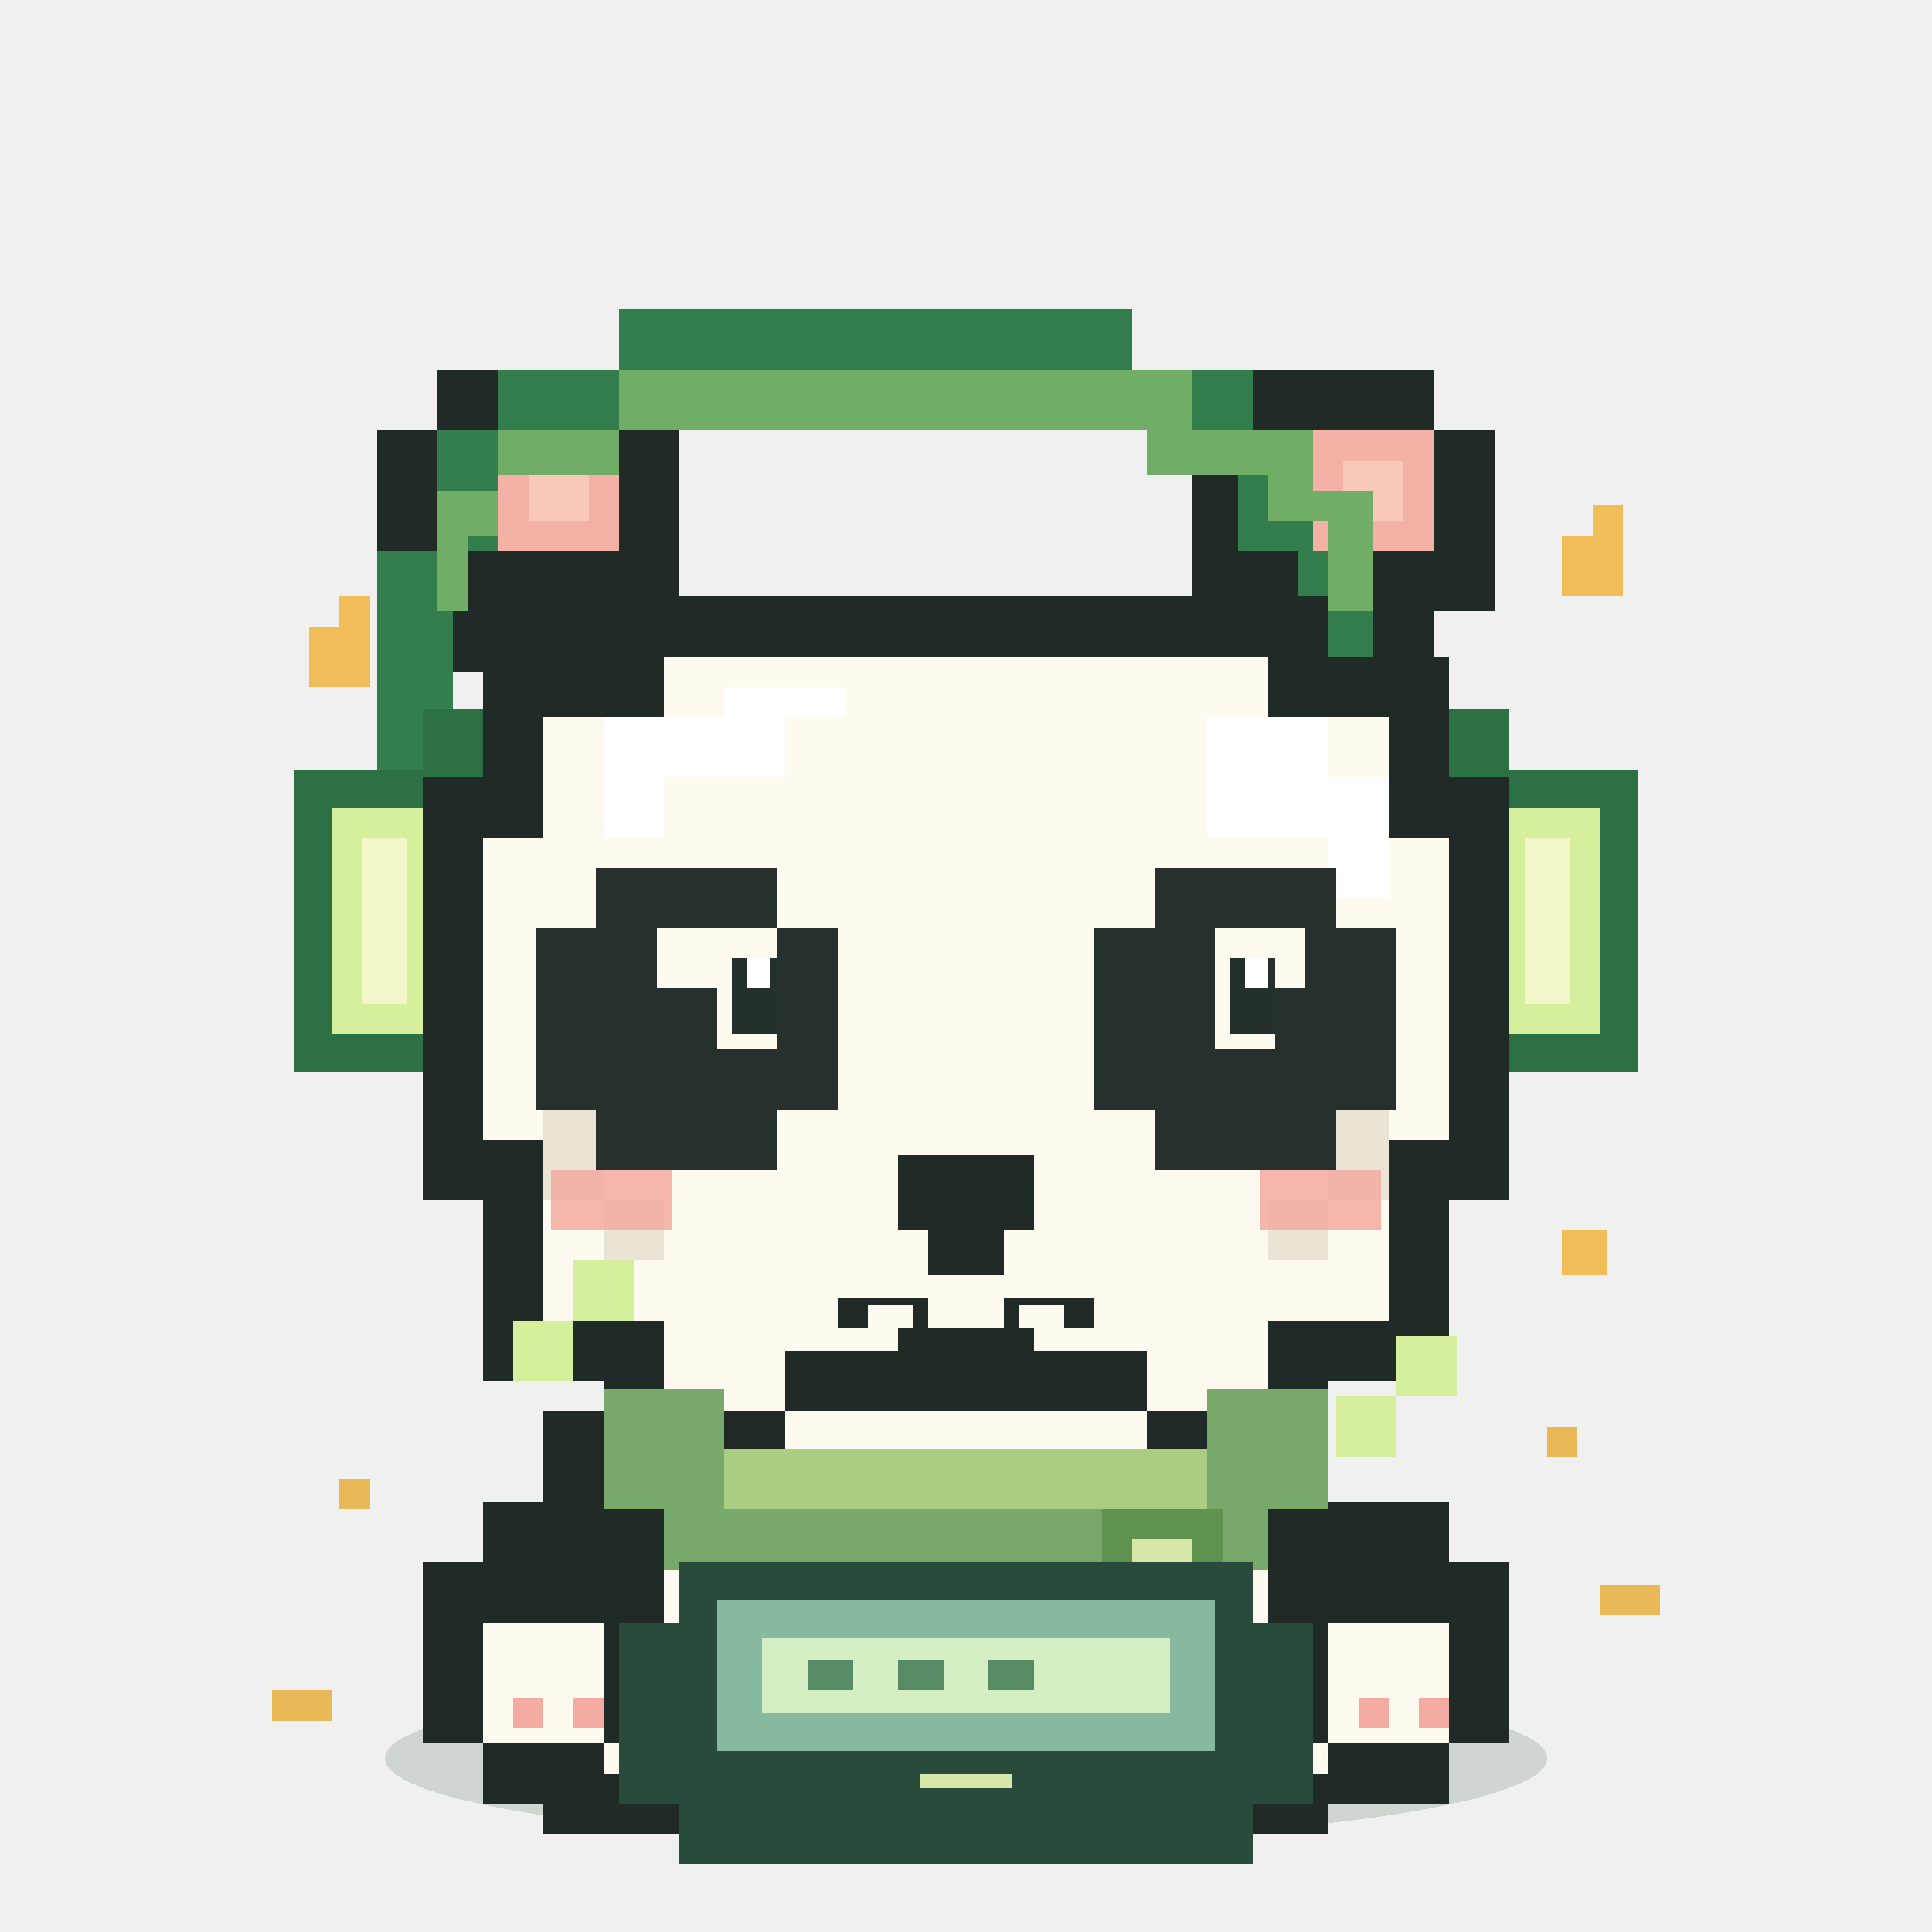
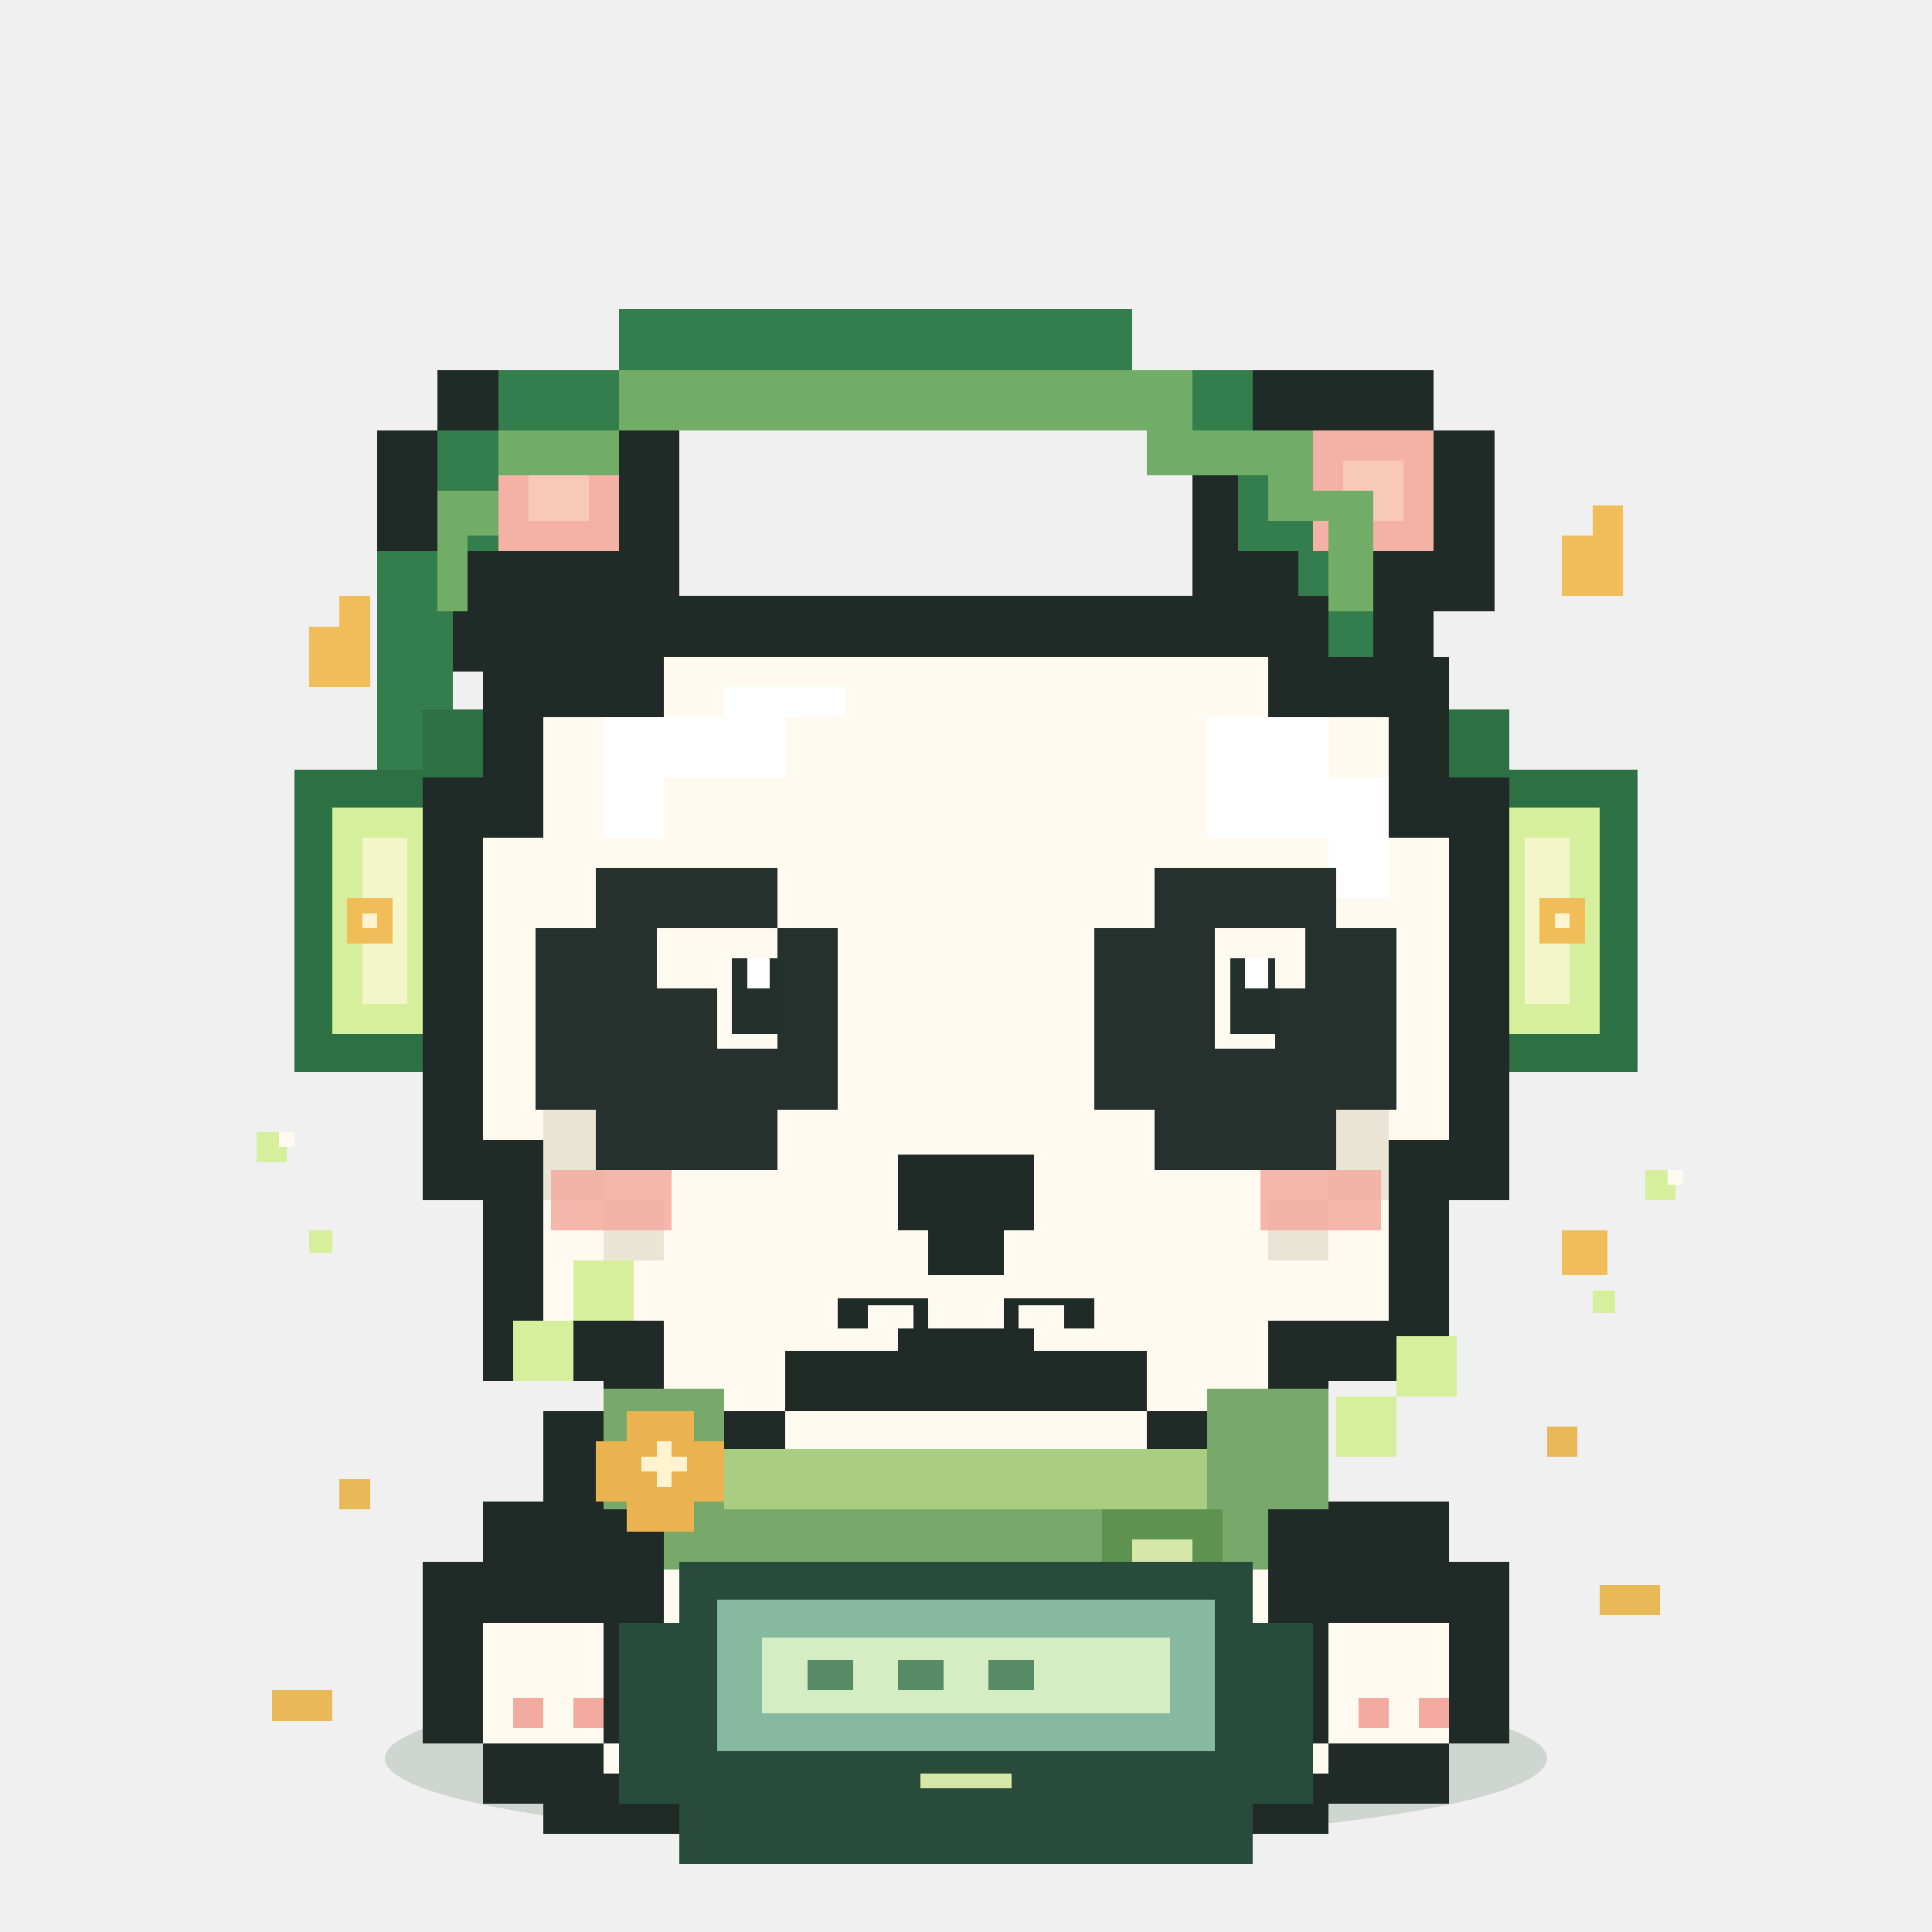
<svg xmlns="http://www.w3.org/2000/svg" viewBox="0 0 512 512" shape-rendering="crispEdges">
  <ellipse cx="256" cy="466" rx="154" ry="22" fill="#355b42" opacity=".18" />
  <path d="M82 166h16v16H82zM90 158h8v8h-8zM414 142h16v16h-16zM422 134h8v8h-8zM414 326h12v12h-12zM106 270h10v10h-10zM398 240h10v10h-10z" fill="#f0bd58" />
  <path d="M116 98h48v16h16v48h-16v16h-48v-16h-16v-48h16zM332 98h48v16h16v48h-16v16h-48v-16h-16v-48h16z" fill="#202b28" />
  <path d="M132 114h32v32h-32zM348 114h32v32h-32z" fill="#f3b2a5" />
  <path d="M140 122h16v16h-16zM356 122h16v16h-16z" fill="#f8c9b9" />
  <path d="M100 218v-72h16v-32h16V98h32V82h136v16h32v16h16v32h16v72h-20v-72h-16v-32h-32V98H164v16h-32v32h-12v72z" fill="#347d4c" />
  <path d="M116 162v-32h16v-16h32v-16h152v16h32v16h16v32h-12v-24h-16v-12h-32v-12H164v12h-32v16h-8v20z" fill="#72ad68" />
  <path d="M78 204h34v-16h20v112h-20v-16H78zM380 188h20v16h34v80h-34v16h-20z" fill="#2c7043" />
  <path d="M88 214h28v60H88zM396 214h28v60h-28z" fill="#d5ef9d" />
  <path d="M96 222h12v44H96zM404 222h12v44h-12z" fill="#f3f6c8" />
  <path d="M128 174h32v-16h192v16h32v32h16v112h-16v48h-32v32H160v-32h-32v-48h-16V206h16z" fill="#202b28" />
  <path d="M144 190h32v-16h160v16h32v32h16v80h-16v48h-32v32H176v-32h-32v-48h-16v-80h16z" fill="#fffaf0" />
  <path d="M160 190h32v-8h32v8h-16v16h-32v16h-16zM320 190h32v16h16v32h-16v-16h-32z" fill="#ffffff" />
  <path d="M144 286h16v32h16v16h-16v-16h-16zM352 286h16v32h-16v16h-16v-16h16z" fill="#e9e4d4" />
  <path d="M158 230h48v16h16v48h-16v16h-48v-16h-16v-48h16zM306 230h48v16h16v48h-16v16h-48v-16h-16v-48h16z" fill="#26302d" />
  <path d="M174 246h24v16h-24zM322 246h24v16h-24zM190 246h16v32h-16zM322 246h16v32h-16z" fill="#fffaf0" />
  <path d="M194 254h12v20h-12zM326 254h12v20h-12z" fill="#24302b" />
  <path d="M198 254h6v8h-6zM330 254h6v8h-6z" fill="#ffffff" />
  <path d="M146 310h32v16h-32zM334 310h32v16h-32z" fill="#f3aaa0" opacity=".85" />
  <path d="M238 306h36v20h-36zM246 326h20v12h-20z" fill="#202b28" />
  <path d="M222 344h24v8h-24zM266 344h24v8h-24zM238 352h36v8h-36z" fill="#202b28" />
  <path d="M230 346h12v6h-12zM270 346h12v6h-12z" fill="#fffaf0" />
  <path d="M160 374h48v-16h96v16h48v32h16v64h-16v16H144v-16h-16v-64h16v-32z" fill="#202b28" />
  <path d="M176 390h32v-16h96v16h32v32h16v48H160v-48h16z" fill="#fffaf0" />
  <path d="M208 394h96v58h-96z" fill="#f1eee3" />
  <path d="M128 398h32v16h16v48h-16v16h-32v-16h-16v-48h16zM352 398h32v16h16v48h-16v16h-32v-16h-16v-48h16z" fill="#202b28" />
  <path d="M128 430h32v32h-32zM352 430h32v32h-32z" fill="#fffaf0" />
  <path d="M160 368h32v16h128v-16h32v32h-16v16H176v-16h-16z" fill="#79a96a" />
  <path d="M192 384h128v16H192z" fill="#a9ce82" />
  <path d="M292 400h32v16h-16v32h-16v-16h-16v-16h16z" fill="#5f914f" />
  <path d="M300 408h16v16h-16z" fill="#d7e7a8" />
  <path d="M180 414h152v16h16v48h-16v16H180v-16h-16v-48h16z" fill="#294b3b" />
  <path d="M190 424h132v40H190z" fill="#86b9a0" />
  <path d="M202 434h108v20H202z" fill="#d5edc2" />
  <path d="M214 440h12v8h-12zM238 440h12v8h-12zM262 440h12v8h-12z" fill="#568b66" />
  <path d="M244 470h24v4h-24z" fill="#d7e7a8" />
  <path d="M136 450h8v8h-8zM152 450h8v8h-8zM360 450h8v8h-8zM376 450h8v8h-8z" fill="#f3aaa0" />
  <path d="M354 370h16v16h-16zM370 354h16v16h-16zM136 350h16v16h-16zM152 334h16v16h-16z" fill="#d5ef9d" />
  <path d="M72 448h16v8H72zM424 420h16v8h-16zM90 392h8v8h-8zM410 378h8v8h-8z" fill="#e9b957" />
+   <g shape-rendering="crispEdges">
+     <path d="M92 238h12v12H92zM408 238h12v12h-12z" fill="#f0bd58" />
+     <path d="M96 242h4v4h-4zM412 242h4v4h-4z" fill="#fff4cf" />
+     <path d="M166 374h18v8h8v16h-8v8h-18v-8h-8v-16h8z" fill="#eab34f" />
+     <path d="M174 382h4v12h-4zM170 386h12v4h-12z" fill="#fff4cf" />
+     <path d="M68 300h8v8h-8zM436 310h8v8h-8zM82 326h6v6h-6zM422 342h6v6h-6z" fill="#d5ef9d" />
+     <path d="M74 300h4v4h-4zM442 310h4v4h-4z" fill="#fffaf0" />
+   </g>
</svg>
